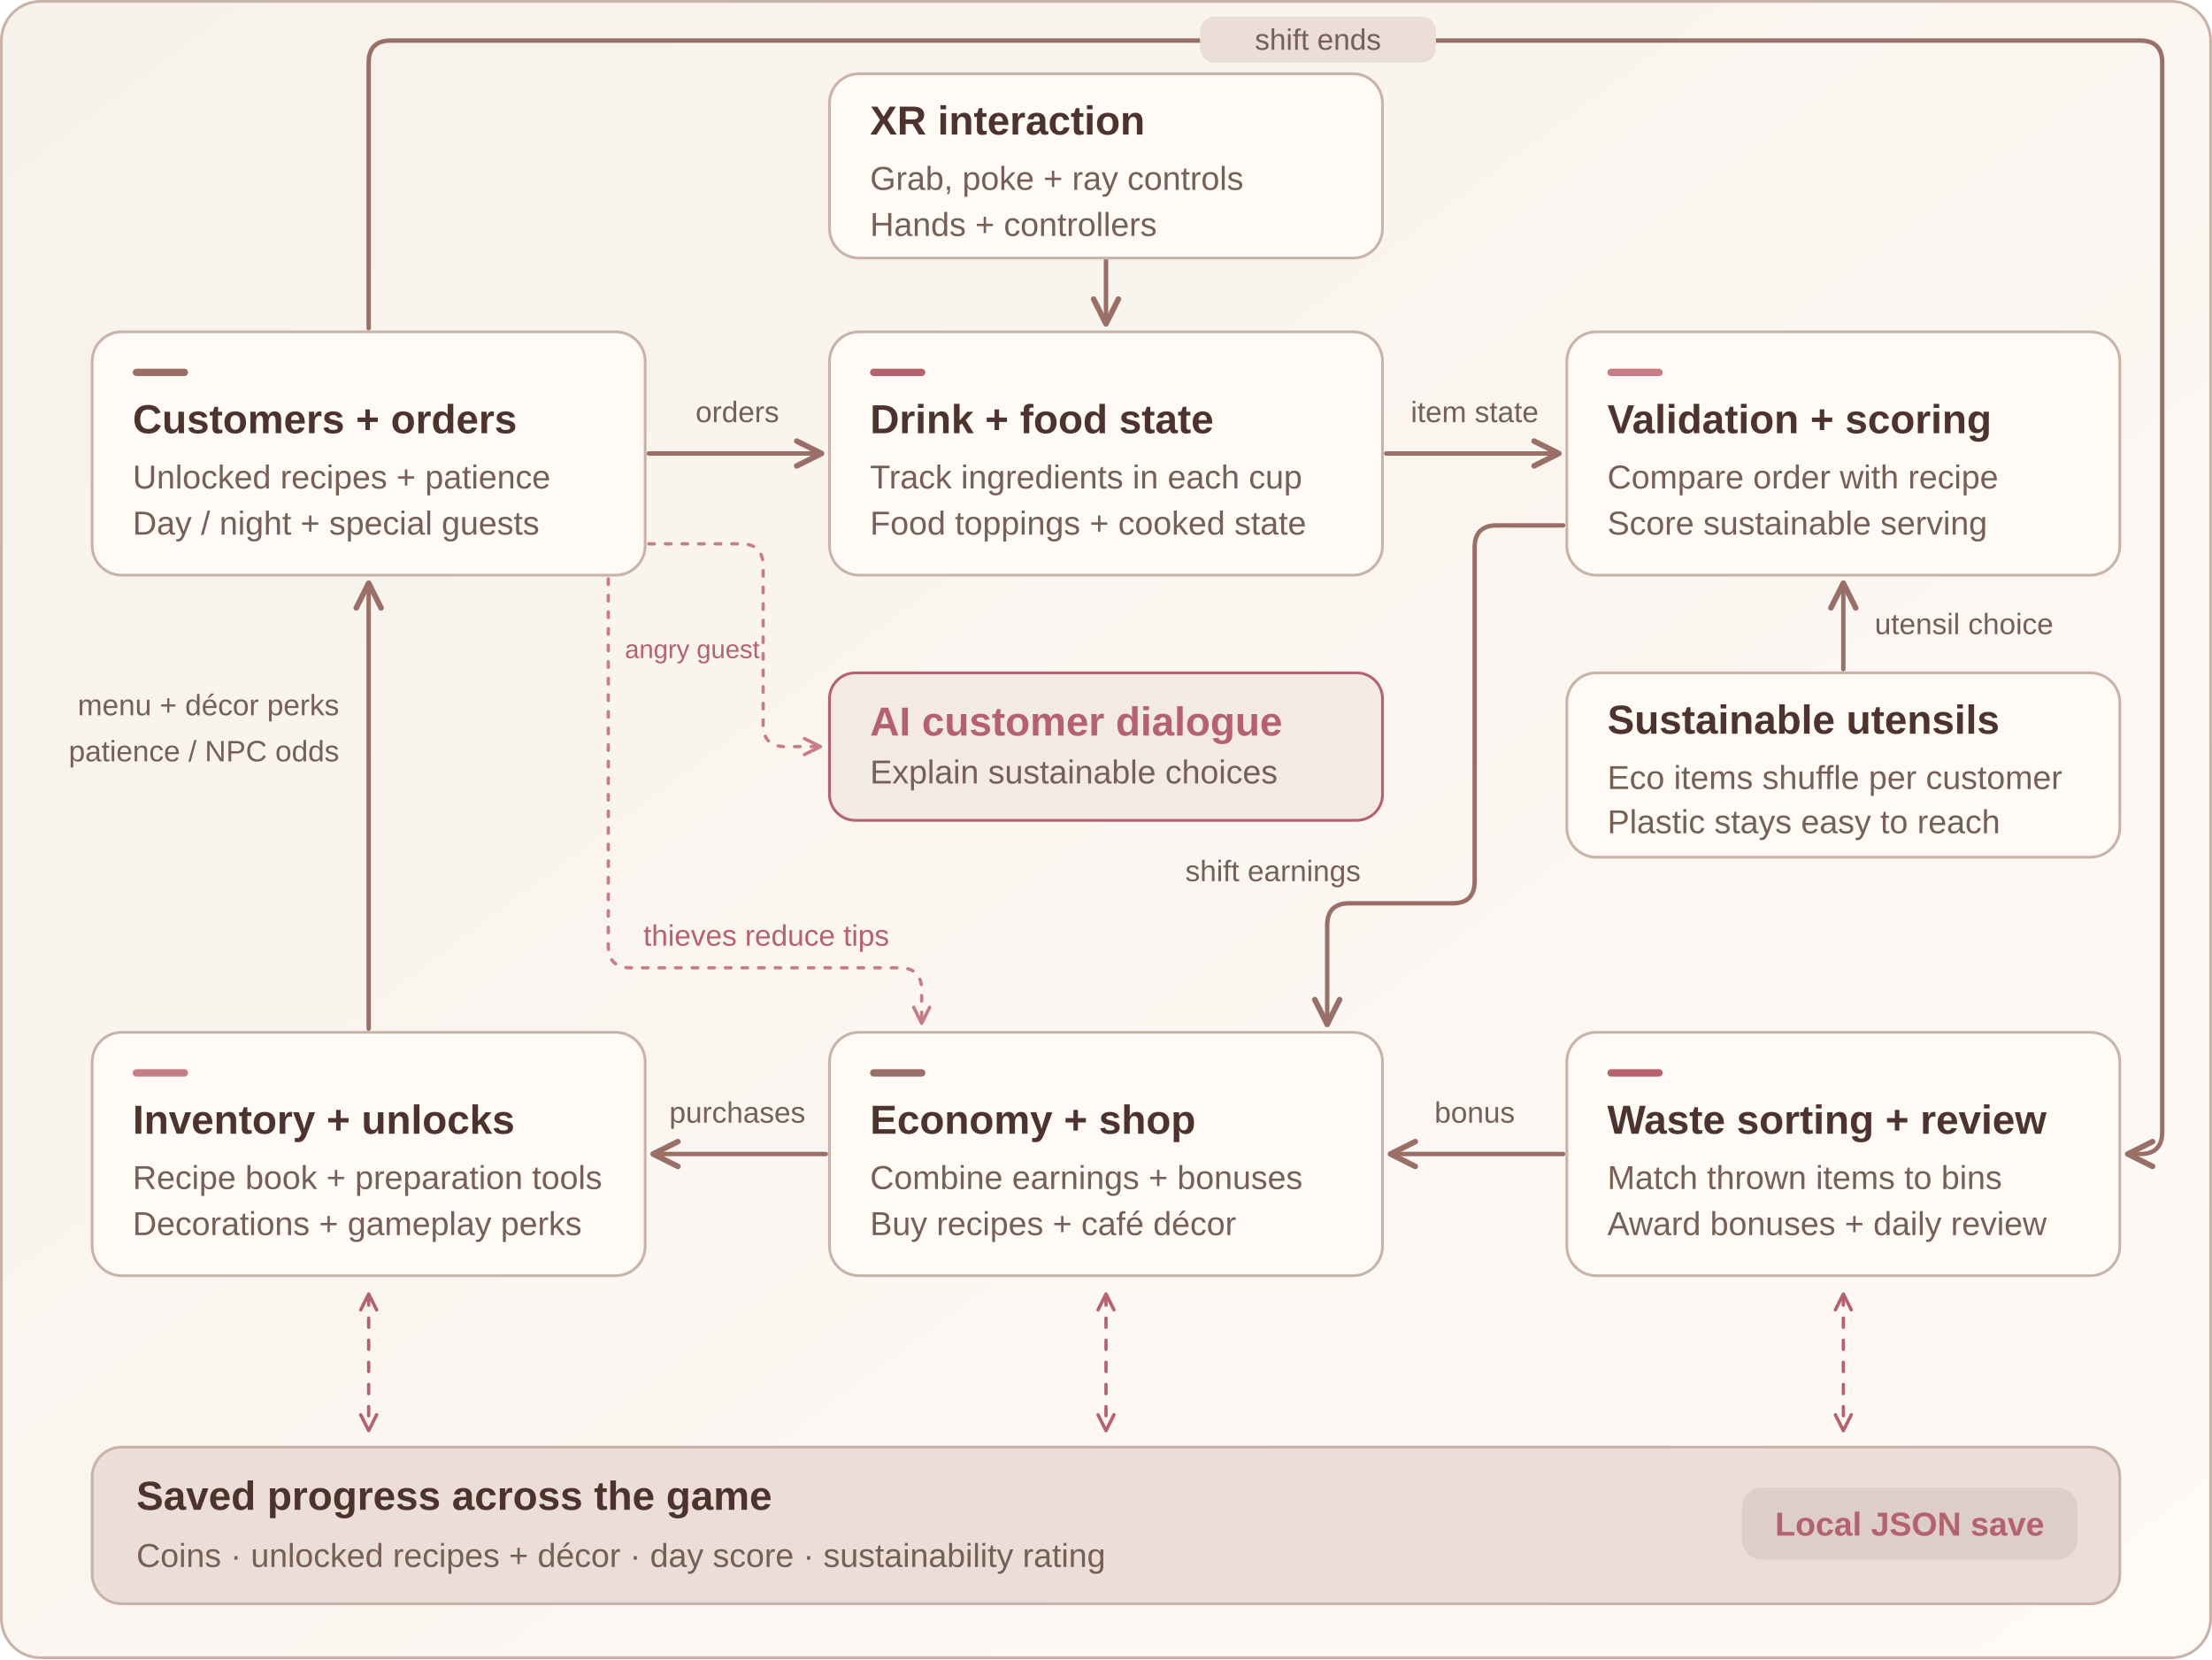
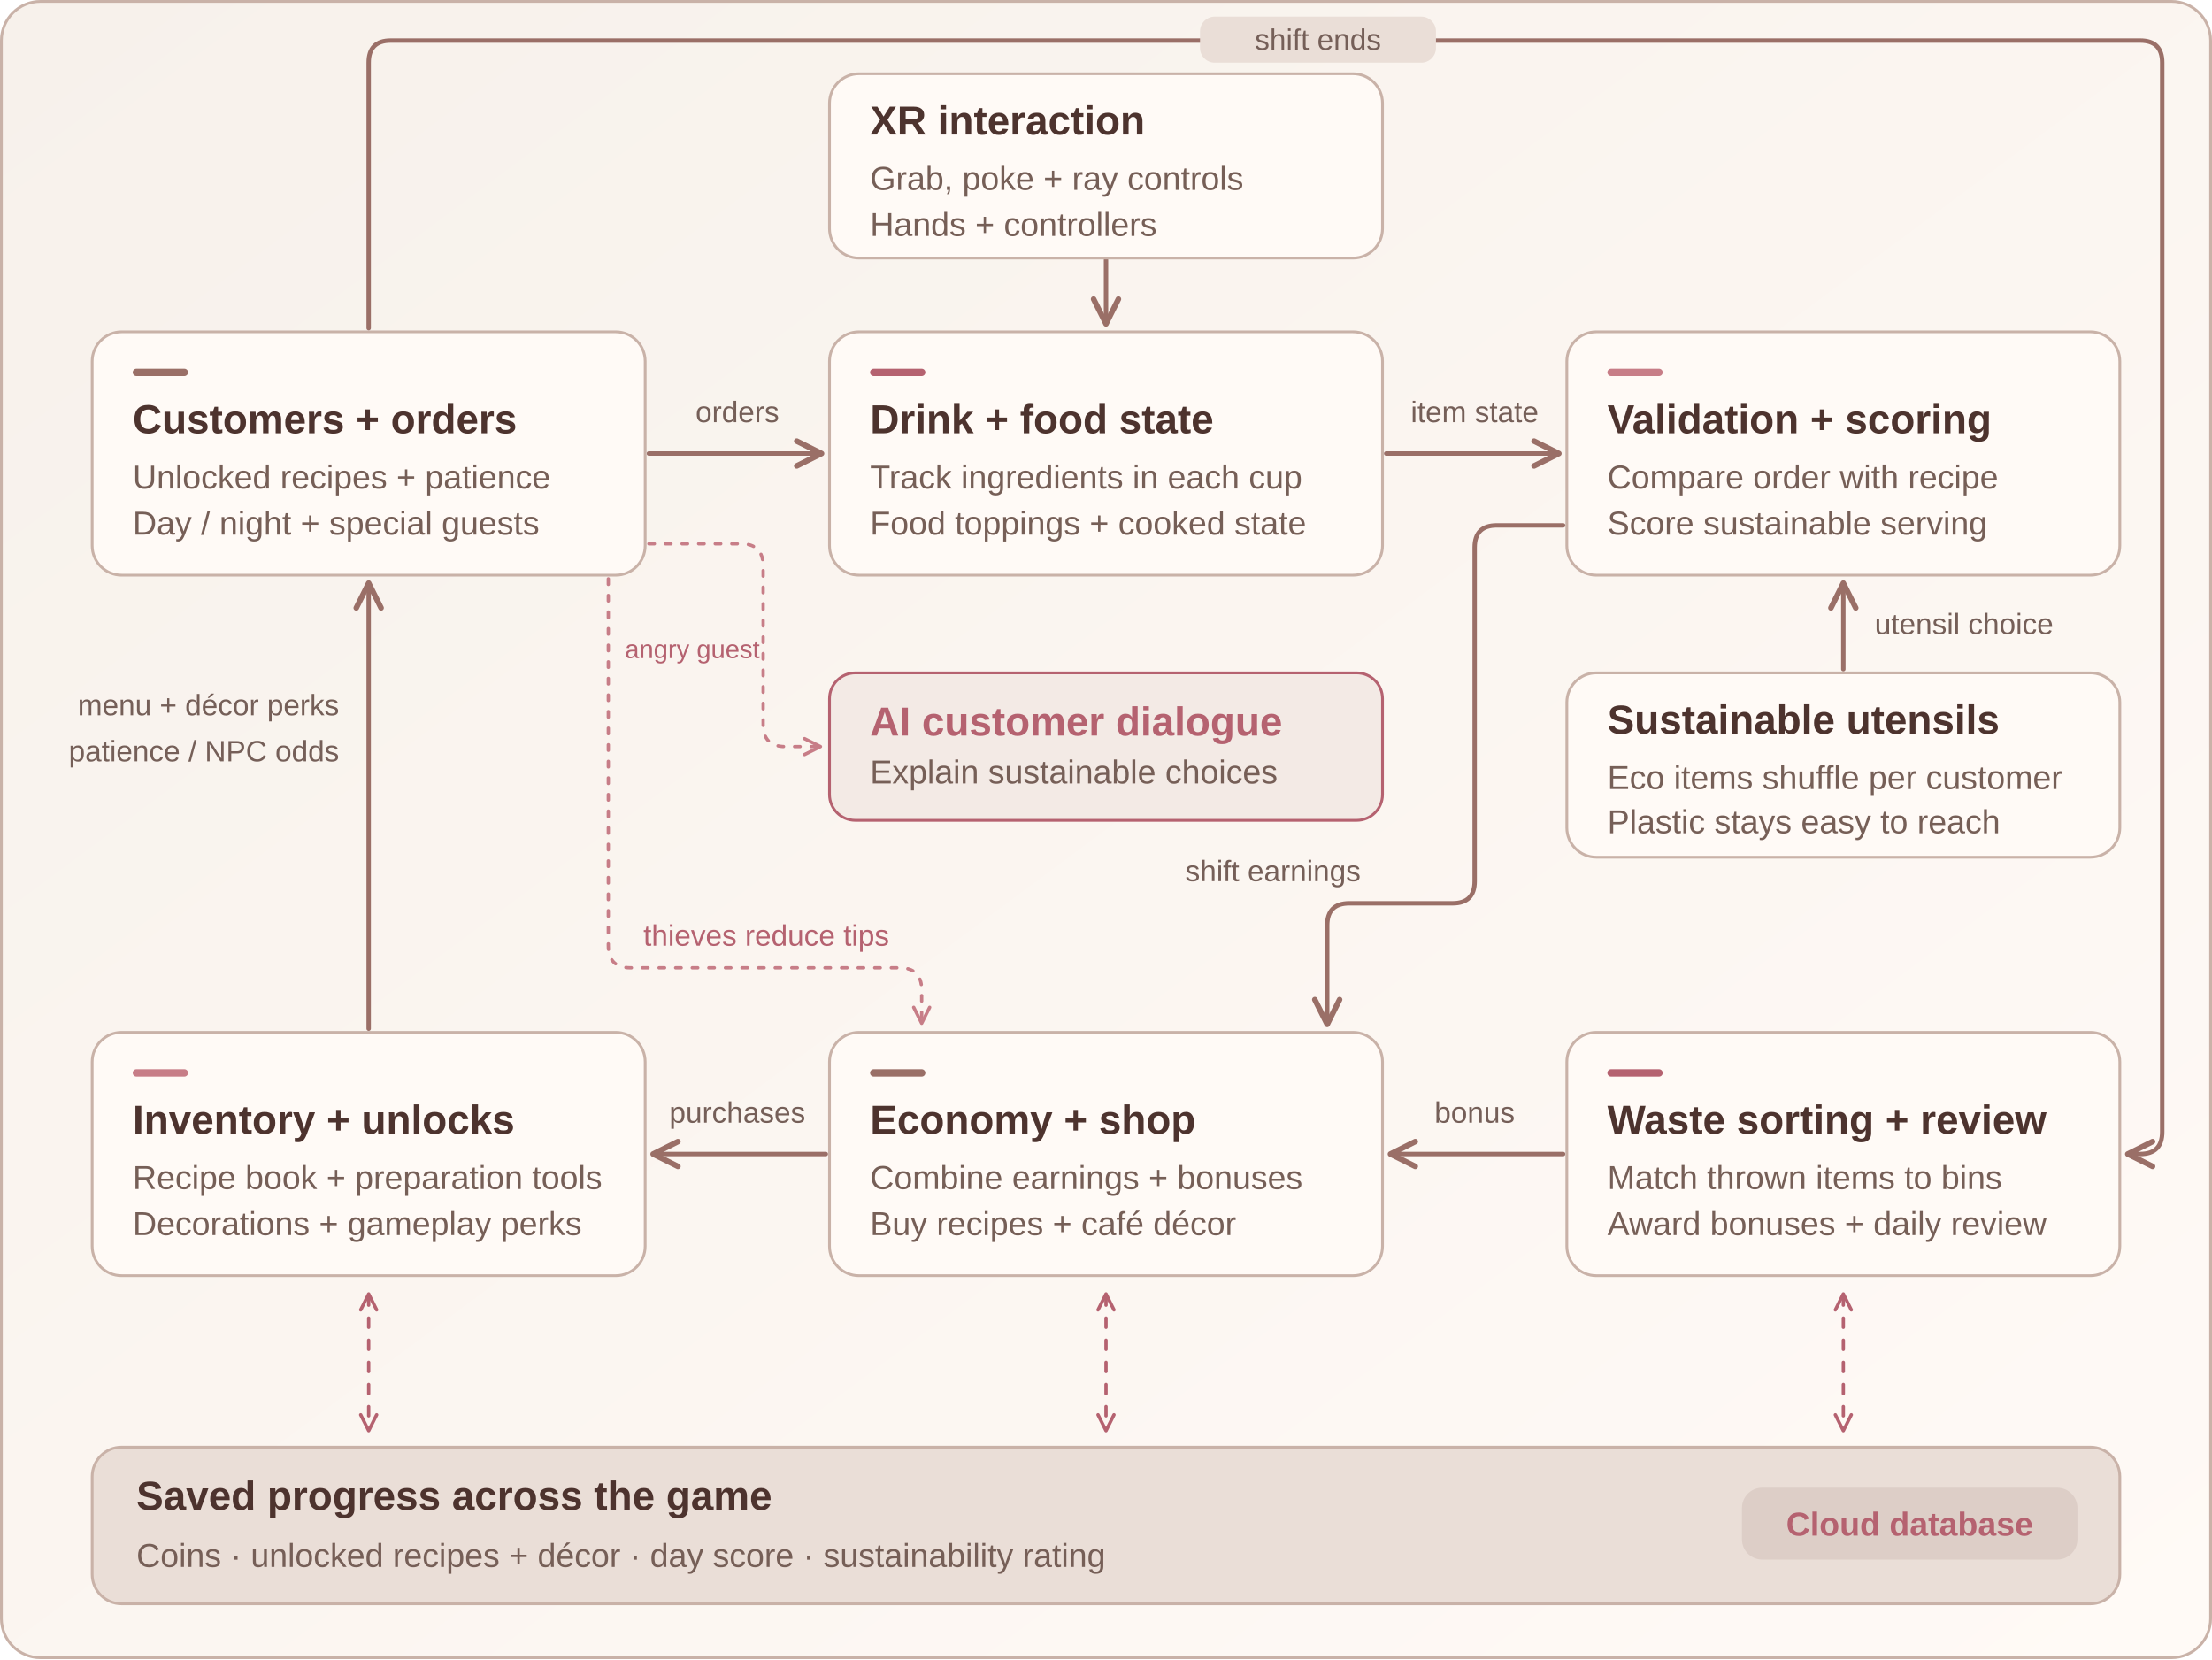
<svg xmlns="http://www.w3.org/2000/svg" width="1200" height="900" viewBox="0 0 1200 900" role="img" aria-labelledby="ecoffe-systems-title ecoffe-systems-desc">
  <defs>
    <linearGradient id="bg" x1="0" y1="0" x2="1" y2="1">
      <stop offset="0" stop-color="#f7f1eb" />
      <stop offset="1" stop-color="#fffaf6" />
    </linearGradient>
    <marker id="arrow" viewBox="0 0 10 10" refX="8" refY="5" markerWidth="7" markerHeight="7" orient="auto-start-reverse">
      <path d="M1 1 9 5 1 9" fill="none" stroke="#9a6f67" stroke-width="1.8" stroke-linecap="round" stroke-linejoin="round" />
    </marker>
    <marker id="blue" viewBox="0 0 10 10" refX="8" refY="5" markerWidth="6" markerHeight="6" orient="auto-start-reverse">
      <path d="M1 1 9 5 1 9" fill="none" stroke="#b56270" stroke-width="1.7" stroke-linecap="round" stroke-linejoin="round" />
    </marker>
    <marker id="pink" viewBox="0 0 10 10" refX="8" refY="5" markerWidth="6" markerHeight="6" orient="auto">
      <path d="M1 1 9 5 1 9" fill="none" stroke="#c77d87" stroke-width="1.7" stroke-linecap="round" stroke-linejoin="round" />
    </marker>
    <style>text { font-family:Arial,Helvetica,sans-serif; } .node { fill:#fffaf6; stroke:#c9b2a8; stroke-width:1.5; } .heading { fill:#4d332e; font-size:22px; font-weight:700; } .copy { fill:#765f57; font-size:18px; } .flow { fill:none; stroke:#9a6f67; stroke-width:2.4; stroke-linecap:round; stroke-linejoin:round; marker-end:url(#arrow); } .label { fill:#755f58; font-size:16px; } .education { fill:none; stroke:#c77d87; stroke-width:1.8; stroke-dasharray:3 6; stroke-linecap:round; marker-end:url(#pink); }</style>
  </defs>
  <rect width="1200" height="900" rx="22" fill="url(#bg)" />
  <rect x=".75" y=".75" width="1198.5" height="898.5" rx="21.25" fill="none" stroke="#c9b2a8" stroke-width="1.5" />
  <path class="flow" d="M600 141V174" />
  <g>
    <rect class="node" x="450" y="40" width="300" height="100" rx="16" />
    <text class="heading" x="472" y="73">XR interaction</text>
    <text class="copy" x="472" y="103">Grab, poke + ray controls</text>
    <text class="copy" x="472" y="128">Hands + controllers</text>
  </g>
  <path class="flow" d="M352 246H444" />
  <text class="label" x="400" y="229" text-anchor="middle">orders</text>
  <path class="flow" d="M752 246H844" />
  <text class="label" x="800" y="229" text-anchor="middle">item state</text>
  <g>
    <rect class="node" x="50" y="180" width="300" height="132" rx="16" />
    <rect x="72" y="200" width="30" height="4" rx="2" fill="#9a6f67" />
    <text class="heading" x="72" y="235">Customers + orders</text>
    <text class="copy" x="72" y="265">Unlocked recipes + patience</text>
    <text class="copy" x="72" y="290">Day / night + special guests</text>
  </g>
  <g>
    <rect class="node" x="450" y="180" width="300" height="132" rx="16" />
    <rect x="472" y="200" width="30" height="4" rx="2" fill="#b56270" />
    <text class="heading" x="472" y="235">Drink + food state</text>
    <text class="copy" x="472" y="265">Track ingredients in each cup</text>
    <text class="copy" x="472" y="290">Food toppings + cooked state</text>
  </g>
  <g>
    <rect class="node" x="850" y="180" width="300" height="132" rx="16" />
    <rect x="872" y="200" width="30" height="4" rx="2" fill="#c77d87" />
    <text class="heading" x="872" y="235">Validation + scoring</text>
    <text class="copy" x="872" y="265">Compare order with recipe</text>
    <text class="copy" x="872" y="290">Score sustainable serving</text>
  </g>
  <path class="education" d="M352 295H402Q414 295 414 307V393Q414 405 426 405H444" />
  <text x="339" y="357" fill="#b56270" font-size="14">angry guest</text>
  <g>
    <rect x="450" y="365" width="300" height="80" rx="14" fill="#f3eae5" stroke="#b56270" stroke-width="1.5" />
    <text x="472" y="399" fill="#b56270" font-size="22" font-weight="700">AI customer dialogue</text>
    <text class="copy" x="472" y="425">Explain sustainable choices</text>
  </g>
  <path class="flow" d="M1000 363V318" />
  <text class="label" x="1017" y="344">utensil choice</text>
  <g>
    <rect class="node" x="850" y="365" width="300" height="100" rx="16" />
    <text class="heading" x="872" y="398">Sustainable utensils</text>
    <text class="copy" x="872" y="428">Eco items shuffle per customer</text>
    <text class="copy" x="872" y="452">Plastic stays easy to reach</text>
  </g>
  <path class="flow" d="M200 558V318" />
  <text class="label" x="184" y="388" text-anchor="end">menu + décor perks</text>
  <text class="label" x="184" y="413" text-anchor="end">patience / NPC odds</text>
  <path class="flow" d="M848 285H812Q800 285 800 297V478Q800 490 788 490H732Q720 490 720 502V554" />
  <text class="label" x="643" y="478">shift earnings</text>
  <path class="education" d="M330 314V513Q330 525 342 525H488Q500 525 500 537V554" />
  <text x="349" y="513" fill="#b56270" font-size="16">thieves reduce tips</text>
  <path class="flow" d="M448 626H356" />
  <text class="label" x="400" y="609" text-anchor="middle">purchases</text>
  <path class="flow" d="M848 626H756" />
  <text class="label" x="800" y="609" text-anchor="middle">bonus</text>
  <path class="flow" d="M200 178V34Q200 22 212 22H1161Q1173 22 1173 34V614Q1173 626 1161 626H1156" />
  <rect x="651" y="9" width="128" height="25" rx="8" fill="#eaded7" />
  <text class="label" x="715" y="27" text-anchor="middle">shift ends</text>
  <g>
    <rect class="node" x="50" y="560" width="300" height="132" rx="16" />
    <rect x="72" y="580" width="30" height="4" rx="2" fill="#c77d87" />
    <text class="heading" x="72" y="615">Inventory + unlocks</text>
    <text class="copy" x="72" y="645">Recipe book + preparation tools</text>
    <text class="copy" x="72" y="670">Decorations + gameplay perks</text>
  </g>
  <g>
    <rect class="node" x="450" y="560" width="300" height="132" rx="16" />
    <rect x="472" y="580" width="30" height="4" rx="2" fill="#9a6f67" />
    <text class="heading" x="472" y="615">Economy + shop</text>
    <text class="copy" x="472" y="645">Combine earnings + bonuses</text>
    <text class="copy" x="472" y="670">Buy recipes + café décor</text>
  </g>
  <g>
    <rect class="node" x="850" y="560" width="300" height="132" rx="16" />
    <rect x="872" y="580" width="30" height="4" rx="2" fill="#b56270" />
    <text class="heading" x="872" y="615">Waste sorting + review</text>
    <text class="copy" x="872" y="645">Match thrown items to bins</text>
    <text class="copy" x="872" y="670">Award bonuses + daily review</text>
  </g>
  <g fill="none" stroke="#b56270" stroke-width="1.8" stroke-dasharray="5 7" stroke-linecap="round" marker-start="url(#blue)" marker-end="url(#blue)">
    <path d="M200 703V775" />
    <path d="M600 703V775" />
    <path d="M1000 703V775" />
  </g>
  <rect x="50" y="785" width="1100" height="85" rx="16" fill="#eaded7" stroke="#c9b2a8" stroke-width="1.5" />
  <text x="74" y="819" fill="#4d332e" font-size="22" font-weight="700">Saved progress across the game</text>
  <text x="74" y="850" fill="#765f57" font-size="18">Coins · unlocked recipes + décor · day score · sustainability rating</text>
  <rect x="945" y="807" width="182" height="39" rx="11" fill="#ddcec7" />
-   <text x="1036" y="833" fill="#b56270" font-size="18" font-weight="700" text-anchor="middle">Local JSON save</text>
+   <text x="1036" y="833" fill="#b56270" font-size="18" font-weight="700" text-anchor="middle">Cloud database</text>
</svg>
